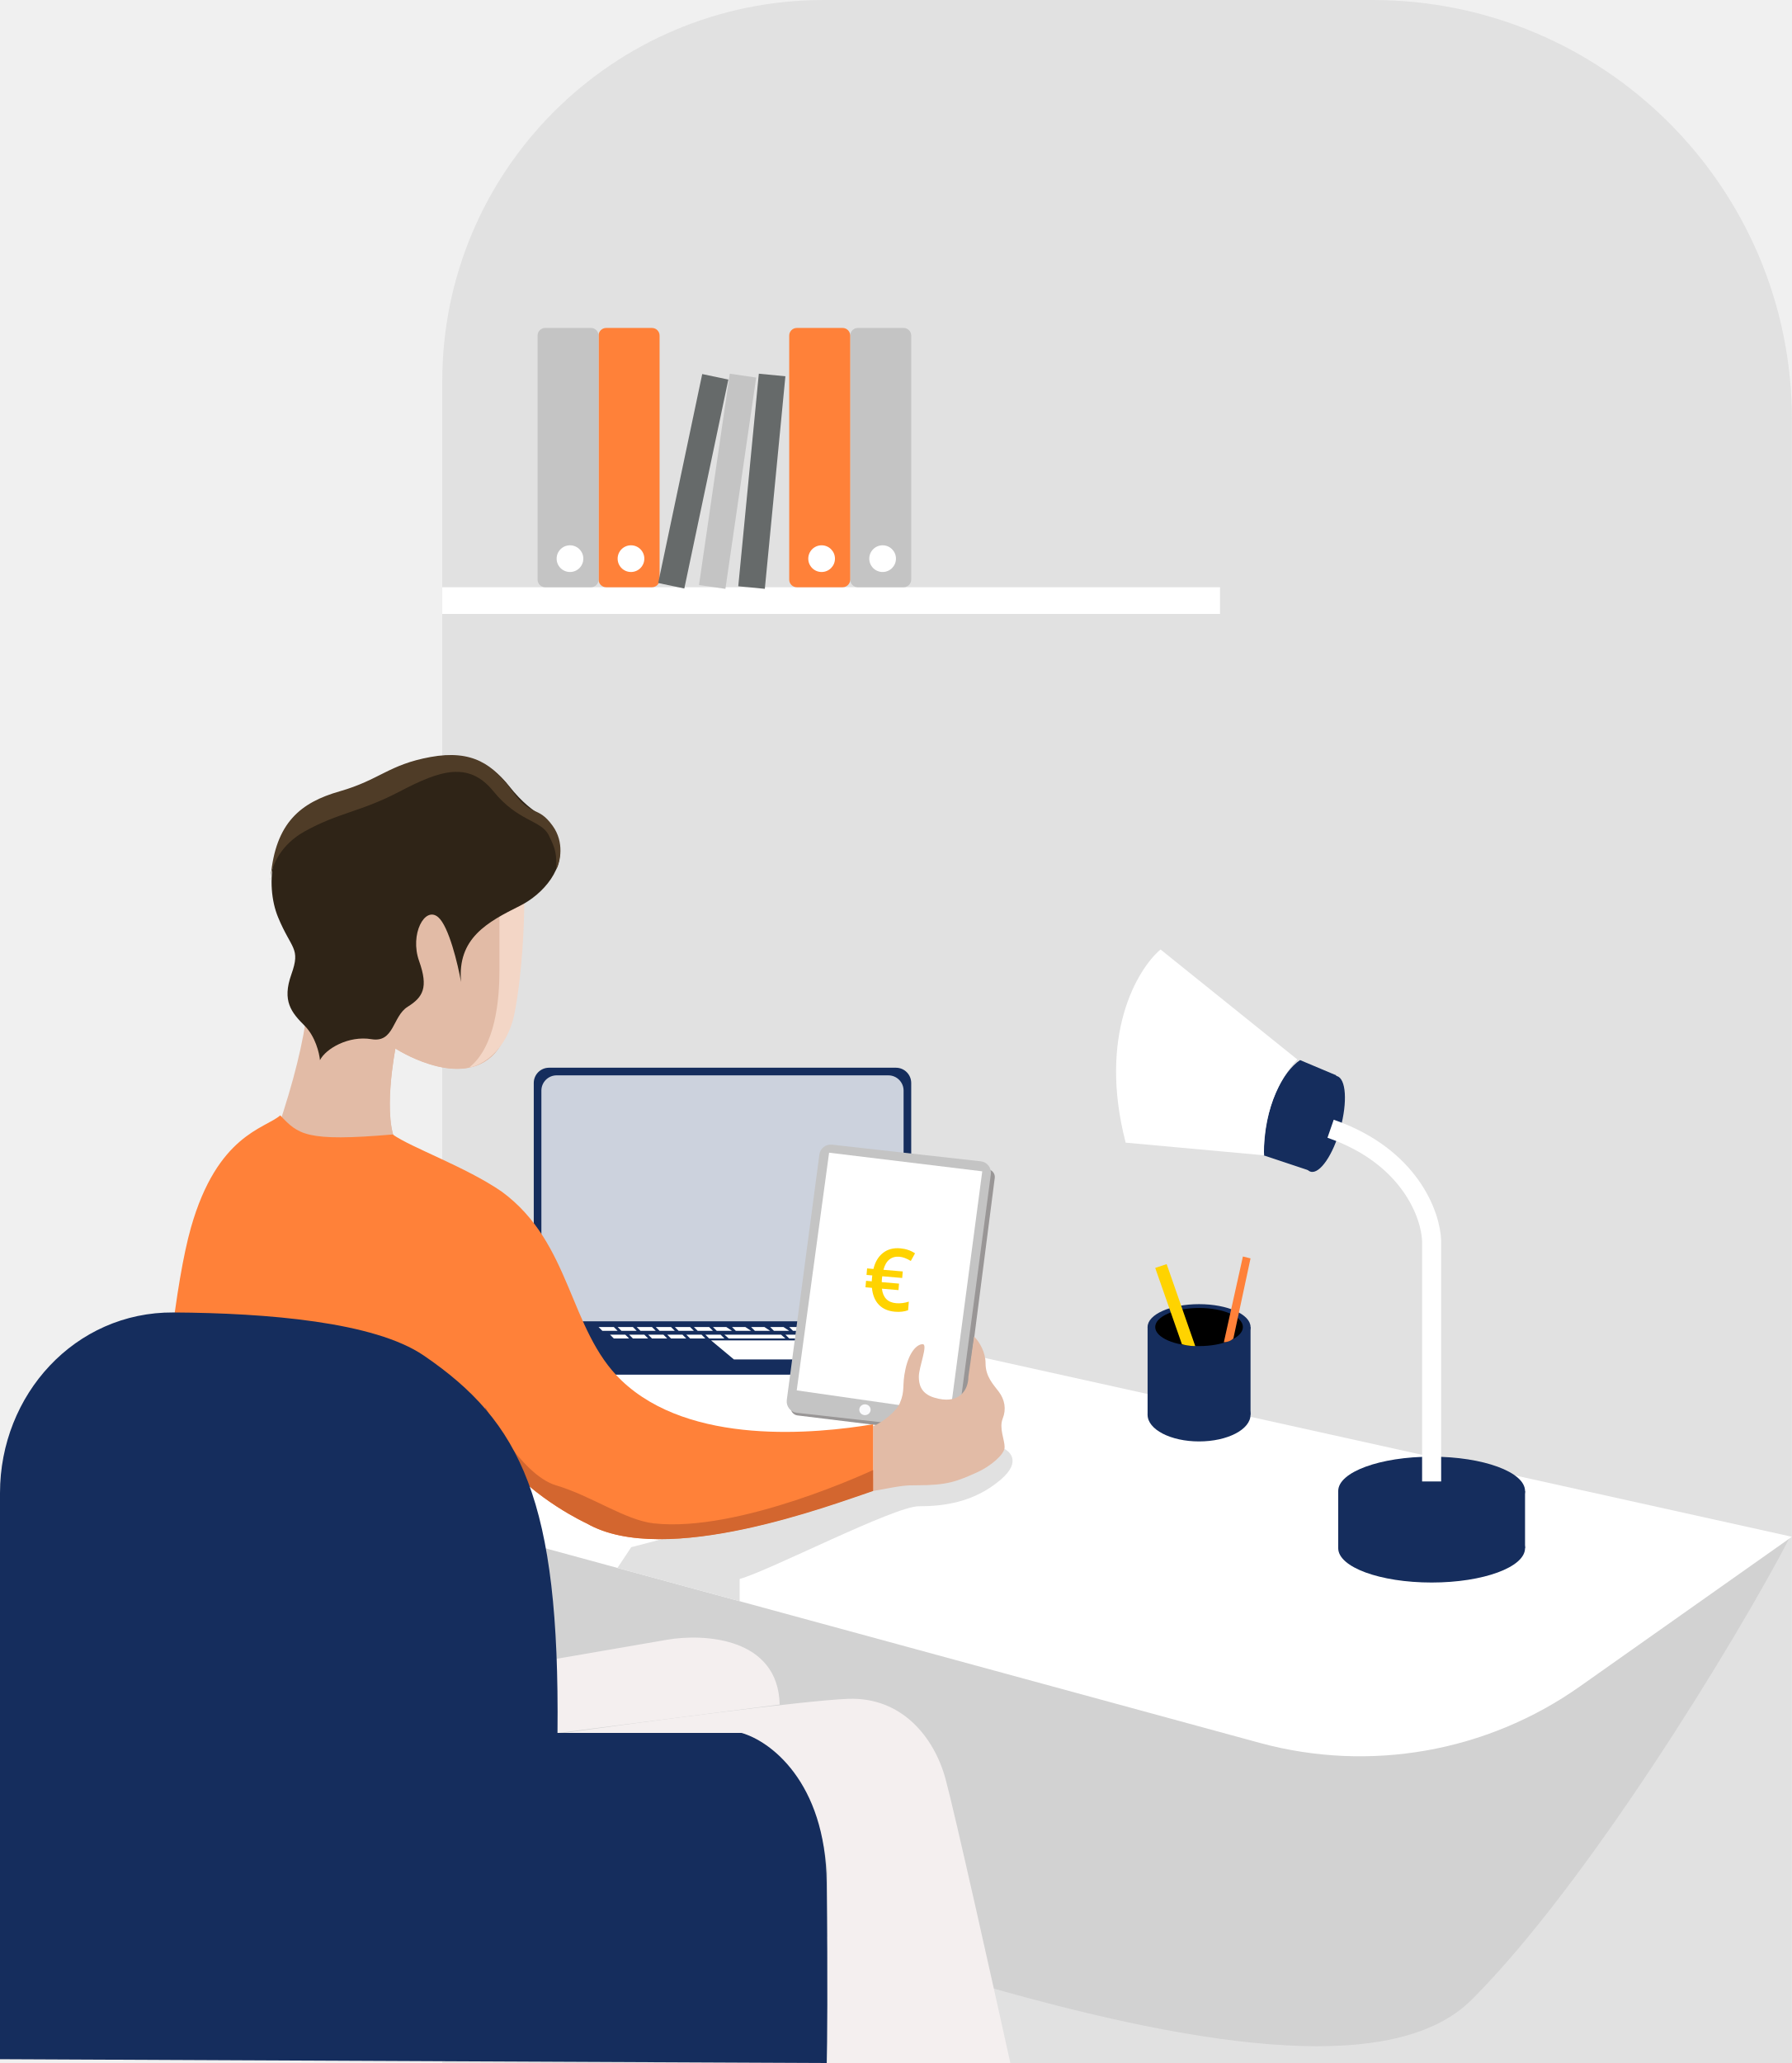
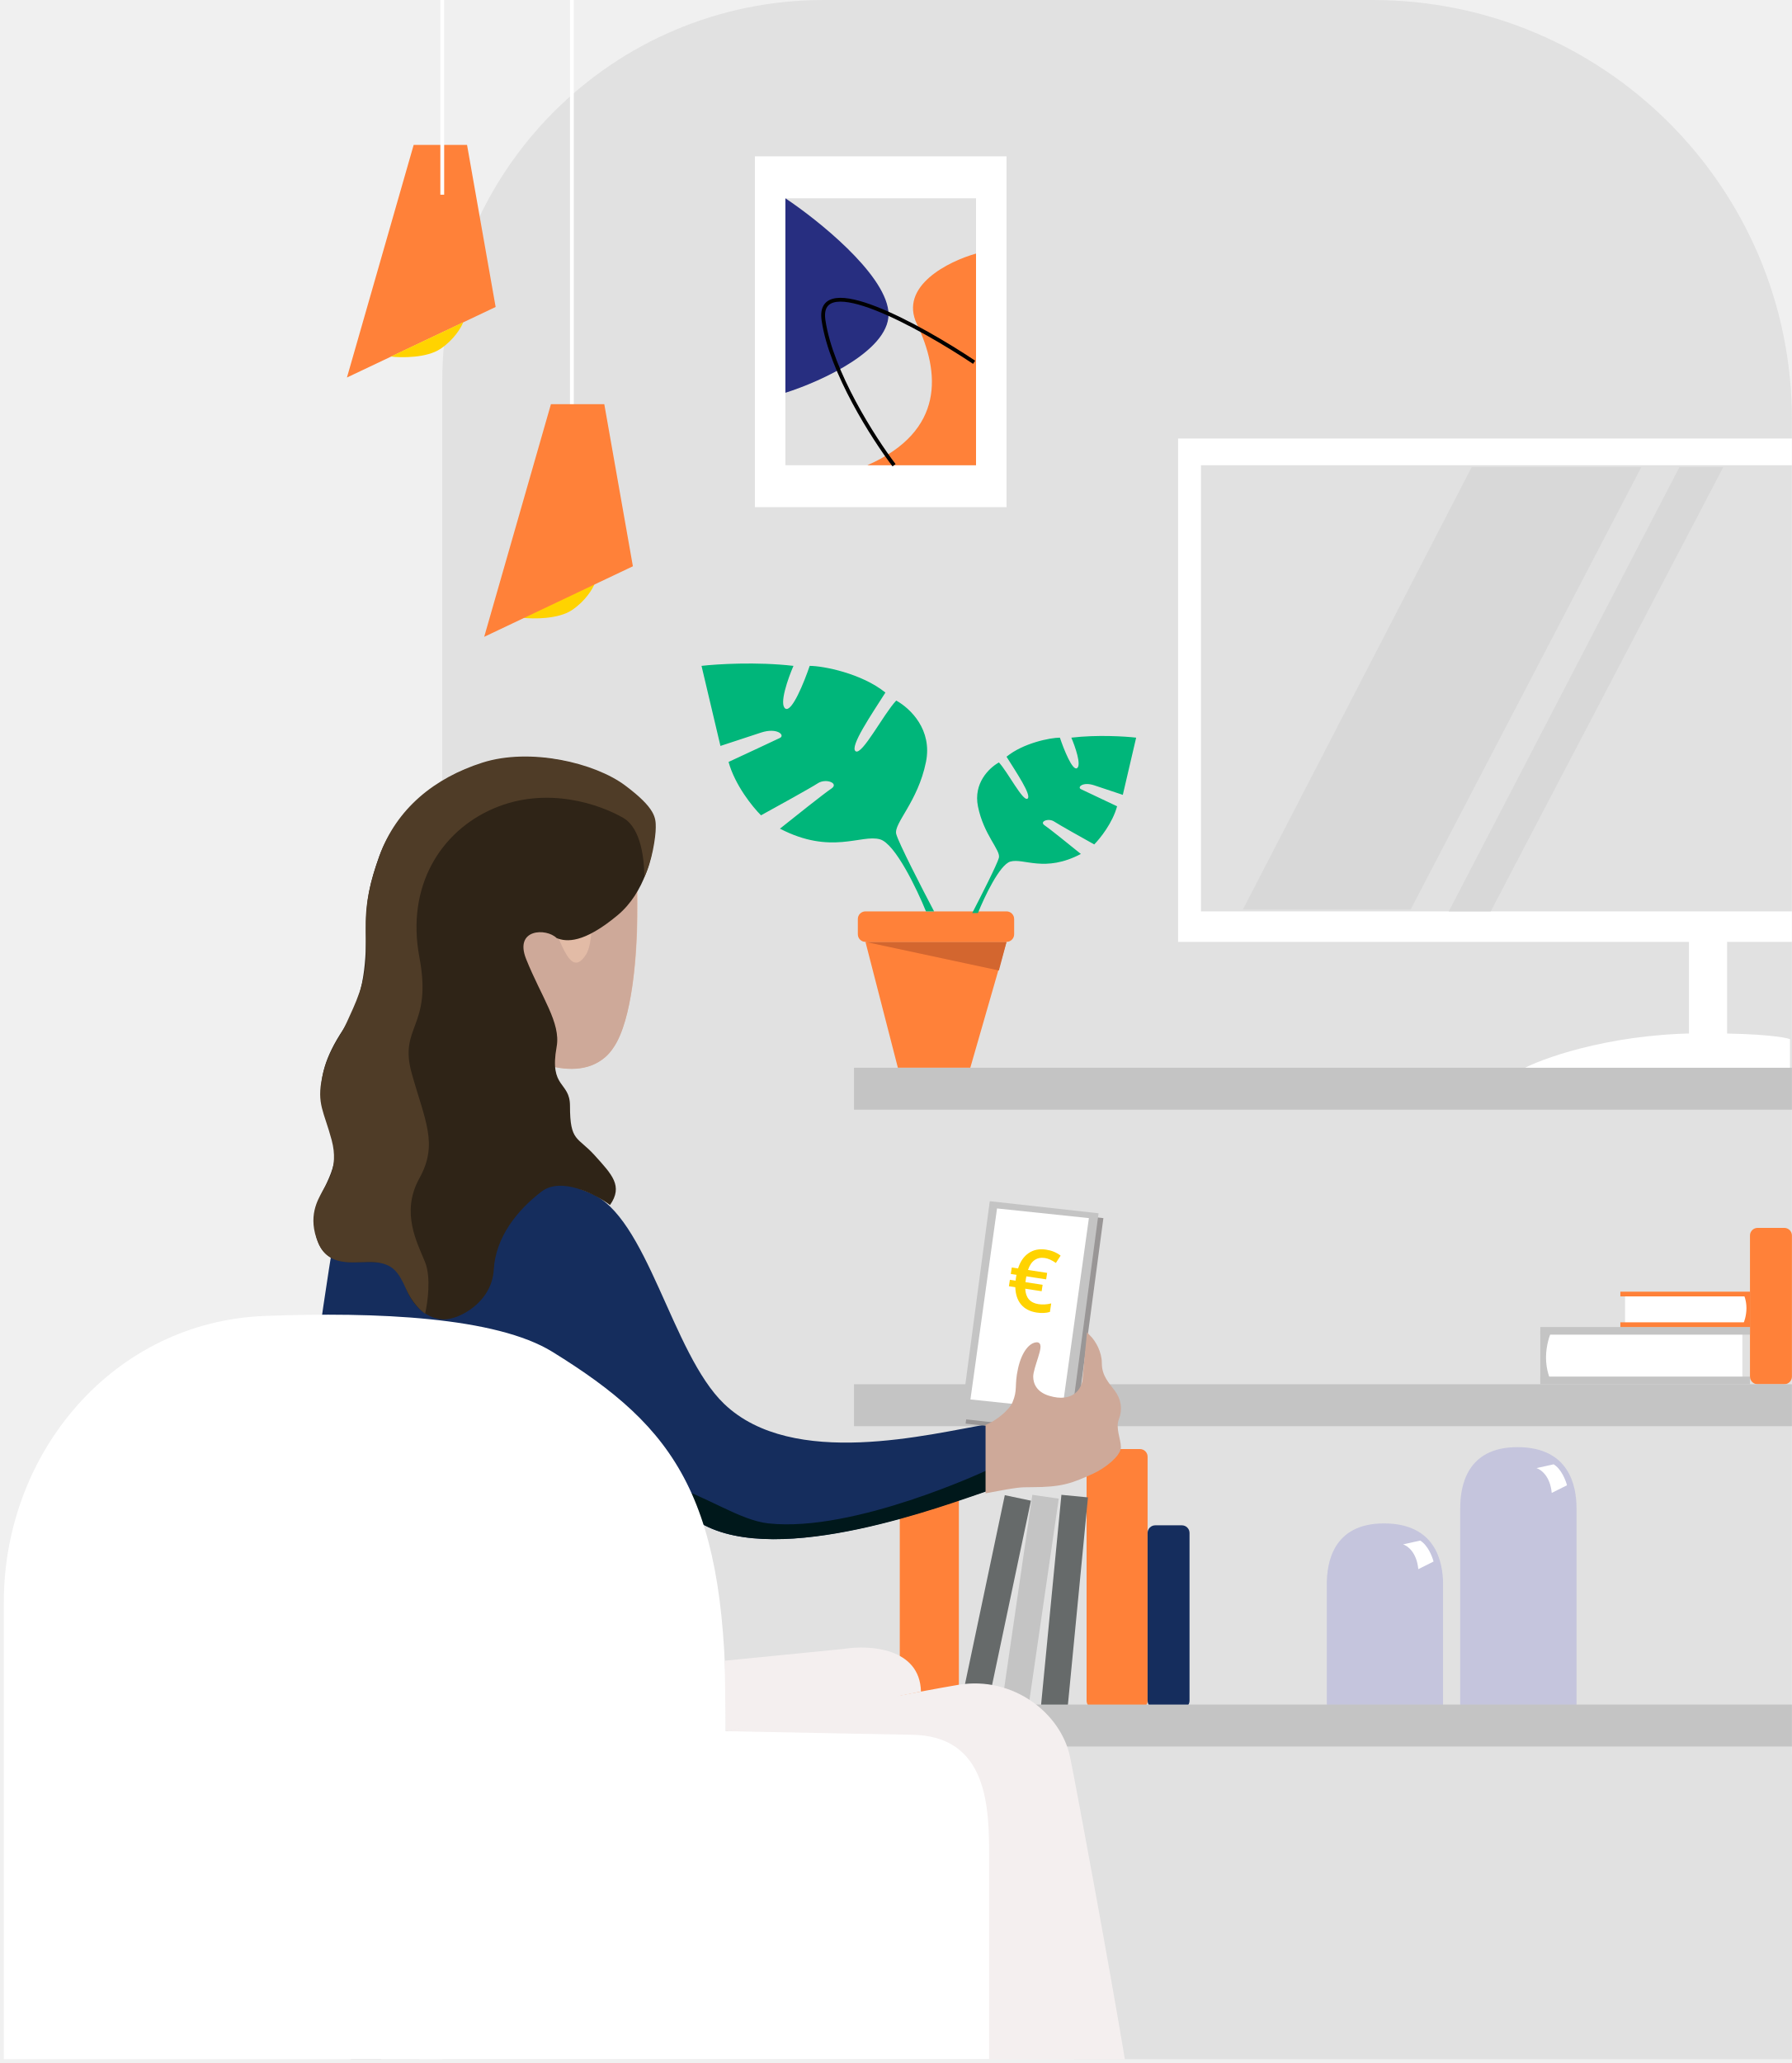
<svg xmlns="http://www.w3.org/2000/svg" fill="none" viewBox="0 0 470 541">
-   <path fill="#E1E1E1" d="M116 100C116 44.772 160.772 0 216 0h144c60.751 0 110 49.249 110 110v431H116V100z" />
-   <path fill="#D2D2D2" d="M385.983 524.427c30.274-30.18 69.493-94.367 83.611-121.517l-343.396-29.974-64.51 78.193c130.755 48.8 285.008 112.463 324.295 73.298z" />
-   <path fill="#fff" d="M320 154H116v7h204z" />
-   <path fill="#C4C4C4" d="M239 88v64a2 2 0 01-2 2h-12a2 2 0 01-2-2V88a2 2 0 012-2h12a2 2 0 012 2z" />
-   <circle r="3.5" fill="#fff" transform="matrix(-1 0 0 1 231.5 146.5)" />
-   <path fill="#FF8139" d="M223 88v64a2 2 0 01-2 2h-12a2 2 0 01-2-2V88a2 2 0 012-2h12a2 2 0 012 2z" />
-   <circle r="3.5" fill="#fff" transform="matrix(-1 0 0 1 215.5 146.5)" />
-   <path fill="#FF8139" d="M173 88v64a2 2 0 01-2 2h-12a2 2 0 01-2-2V88a2 2 0 012-2h12a2 2 0 012 2z" />
-   <circle r="3.5" fill="#fff" transform="matrix(-1 0 0 1 165.5 146.5)" />
-   <path fill="#C4C4C4" d="M157 88v64a2 2 0 01-2 2h-12a2 2 0 01-2-2V88a2 2 0 012-2h12a2 2 0 012 2z" />
-   <circle r="3.5" fill="#fff" transform="matrix(-1 0 0 1 149.5 146.5)" />
-   <path fill="#666A6A" d="M184.186 98.092l6.85 1.444-11.549 54.796-6.85-1.444z" />
-   <path fill="#C4C4C4" d="M191.406 98l6.927 1.008-8.066 55.416-6.927-1.008z" />
-   <path fill="#666A6A" d="M199.033 98l6.967.674-5.395 55.74-6.967-.674z" />
-   <path fill="#fff" d="M131.953 403l-3.266-75.604L470 403l-55.641 39.27a100.001 100.001 0 01-83.941 14.784L131.953 403z" />
-   <path fill="#E1E1E1" d="M262.5 388c5.6-4.8 2.333-7.667 0-8.5-7.667 1.833-23.2 5.5-24 5.5-.8 0-49.933 14.9-72.933 20.733l-3.622 5.446L194 419.908v-5.846c7.5-2 40.5-19.062 47-19.062s14.5-1 21.5-7z" />
-   <rect width="99" height="69" fill="#152D5D" rx="4" transform="matrix(-1 0 0 1 239 280)" />
-   <rect width="95" height="66" fill="#CCD2DD" rx="4" transform="matrix(-1 0 0 1 237 282)" />
-   <path fill="#152D5D" d="M258 360.5l-21.5-12h-95l19 12H258z" />
-   <path fill="#fff" d="M258 358.5v2l-4-2h4z" />
-   <path fill="#152D5D" d="M258 358.5l-21.5-12h-95l19 12H258z" />
-   <path fill="#fff" d="M209 351.5l6.5 5h-23l-6-5H209zM214.5 350H211l1 1h4l-1.5-1zM219.5 350H216l1 1h4l-1.5-1zM224.5 350H221l1 1h4l-1.5-1zM189 350h-4l1 1h4l-1-1zM184 350h-4l1 1h4l-1-1zM179 350h-4l1 1h4l-1-1zM174 350h-4l1 1h4l-1-1zM169 350h-4l1 1h4l-1-1zM164 350h-4l1 1h4l-1-1zM210.5 348H207l1 1h4l-1.5-1zM205.5 348H202l1 1h4l-1.5-1zM200.5 348H197l1 1h4l-1.5-1zM195.5 348H192l1 1h4l-1.5-1zM190.5 348H187l1 1h4l-1.5-1zM215.5 348H212l1 1h4l-1.5-1zM220.5 348H217l1 1h4l-1.5-1zM186 348h-4l1 1h4l-1-1zM181 348h-4l1 1h4l-1-1zM176 348h-4l1 1h4l-1-1zM171 348h-4l1 1h4l-1-1zM166 348h-4l1 1h4l-1-1zM161 348h-4l1 1h4l-1-1zM191.143 351H206l-1.143-1H190l1.143 1zM209.5 350H206l1 1h4l-1.5-1z" />
-   <path fill="#999696" d="M215.861 303.348a2 2 0 012.227-1.73l41.085 5.037a2 2 0 011.74 2.24l-8.438 65.591a2 2 0 01-2.227 1.73l-41.085-5.037a2 2 0 01-1.74-2.24l8.438-65.591z" />
-   <path fill="#C4C4C4" d="M214.916 302.765a3 3 0 013.308-2.587l39.025 4.366a3 3 0 012.64 3.376l-8.548 64.357a3 3 0 01-3.307 2.586l-39.026-4.366a3 3 0 01-2.64-3.376l8.548-64.356z" />
-   <path fill="#fff" d="M217.463 302.284l40.172 4.885-8.376 63.223-40.286-5.781 8.49-62.327z" />
-   <path fill="#FFD300" d="M235.922 329.568c-1.043-.089-1.925.15-2.644.715-.712.565-1.233 1.468-1.562 2.708l5.064.431-.146 1.71-5.23-.445-.065.498-.052.61-.014.435 4.53.386-.144 1.699-4.342-.37c.277 2.35 1.526 3.62 3.747 3.809 1.059.09 2.163-.047 3.312-.411l-.192 2.254c-1.008.369-2.156.499-3.444.389-1.784-.152-3.194-.764-4.229-1.836-1.027-1.072-1.632-2.548-1.815-4.428l-1.688-.143.145-1.699 1.51.128.013-.413.035-.411.083-.719-1.51-.129.146-1.71 1.666.142c.439-1.835 1.27-3.233 2.493-4.195 1.223-.962 2.73-1.367 4.522-1.215 1.48.127 2.778.565 3.892 1.316l-1.11 1.997c-1.092-.659-2.082-1.027-2.971-1.103z" />
-   <path fill="#E2BBA6" d="M236 368c-.919 2.144-4.5 5-7 6v17c8-1.5 8.5-1.5 11.5-1.5 8 0 10.5-1 16-3.5 3.053-1.388 7-4.5 7-6.5s-1.5-5-.5-7.5.5-5-1-7-3.5-4-3.5-7.5c0-2.8-1.5-5.5-3-7L254 361c0 3.6-2.5 7.5-9 5.5-3.5-1.077-4-3.5-4-5.5 0-2.5 2.5-8.5 1-8.5s-3.5 2-4.5 6.5 0 5.5-1.5 9zM151.176 394.743s-10.864-1.462-19.56-12.276c0 0 2.169 9.092-9.429 19.505-8.033 7.189-1.767 45.488 1.617 52.246 0 0-32.052 31.58-84.226 6.288 0 0 13.104-47.69 14.058-74.654 1.175-30.619 4.72-50.304 15.443-79.211 10.724-28.906 13.265-44.856 11.809-60.076-1.456-15.219-.723-39.049 26.107-44.806 26.83-5.758 30.003 25.792 30.003 25.792s2.37 40.341-8.184 49.583c-9.247 8.15-25.103-2.193-25.103-2.193s-3.675 18.714.583 25.322c0 0 5.874 6.719 20.383 12.496 15.153 6.008 17.583 50.064 25.616 58.134" />
-   <path fill="#CEA999" d="M120.229 202.229c1.074 6.559 2.791 17.092 4.377 27.475-1.004-9.782-2.861-20.616-4.147-27.394l-.23-.081z" />
-   <path fill="#E2BBA6" d="M136.977 227.592l-12.371 2.112.623 9.412c.12 5.167-.291 9.312-1.567 11.275-5.341 8.24-7.47-11.014-11.888-10.594-4.418.421-6.477 5.447-3.304 14.018 3.173 8.571-8.234 10.954-9.218 15.76-.984 4.806-8.645 31.87 0 41.132l13.245-4.005a40.002 40.002 0 01-8.194-6.398c-4.257-6.608-.582-25.322-.582-25.322s15.845 10.343 25.103 2.193a12.057 12.057 0 002.008-2.323c5.272-7.38 6.025-26.113 6.175-30.129.151-4.015-.03-17.131-.03-17.131z" />
-   <path fill="#F3D6C6" d="M131 254.5v-28l6.5 10.5c0 5.167-.5 18.1-2.5 28.5-2 10.4-9 14-12 14.5 7-5.5 8-18 8-25.5z" />
-   <path fill="#2F2417" d="M114.925 240.515c2.8 2.4 5.167 12.333 6 17-1-11.5 6.898-15.699 15.5-20 6-3 12.188-10 10-17-2.5-8-5.5-5-13-14.5s-17.79-8.526-23-6.5c-9 3.5-9.5 4.5-15 7.5-4.907 2.677-5.566 1.484-14 5.5-10.5 5-12 19.5-8.5 28s6 8 3.5 15 0 10 3.5 13.5c2.8 2.8 3.834 7.166 4 9 1.5-3 7.5-6.5 13.5-5.5s5.5-6 9.5-8.5 5.5-5 3-12 1.5-14.5 5-11.5z" />
-   <path fill="#4F3C27" d="M145.924 228.015c1-2 2.2-7.1-1-11.5-4-5.5-5.5-2-10.5-9s-10.5-11-21.5-9-13.329 6-23.829 9c-10.23 2.923-16.825 8.218-18.082 22.36a8.152 8.152 0 00-.089 1.14c.026-.386.055-.766.089-1.14.436-3.05 2.597-8.352 8.911-11.86 9-5 14.5-5 25-10.5s18-8 24.5 0 12.5 7.5 14.5 11.5 2 5 2 9z" />
-   <path fill="#292289" d="M70.706 302.166s-4.8 4.005-9.128 16.02c-4.327 12.016 6.929-6.918 6.929-6.918l1.325-6.699.874-2.403z" />
-   <path fill="#F4EFEF" d="M122.498 450.634s15.245 54.657 14.382 89.06H20s1-27.194 5.5-45.194c4.5-18 15.975-41.213 15.975-41.213s44.533 22.819 81.023-2.653z" />
-   <path fill="#FF8139" d="M229.001 373.5c-15 2.5-47.997 5.732-66.001-11.5-13.876-13.277-13-36-31.384-49.5-9.429-6.5-23.786-11.557-28.616-15-23 2-24.77-.074-29.5-5-4 3.5-16.5 5-23.439 29.5-3.94 13.911-7.49 44.391-8.595 75-1.004 26.964 0 56.287 0 56.287 7.34 33.453 82.338.931 82.338.931C126 443 129.5 414 129.5 414l2.116-31.532c8.696 10.833 22.251 17.021 22.251 17.021 20.555 11.785 64.134-4.989 75.134-8.587V373.5z" />
-   <path fill="#D3662F" d="M229.001 391v-5.5s-35 16.472-57.5 13.989c-7.5-.828-16.328-7.209-25.677-9.983-9.348-2.773-18.506-20.485-18.506-20.485-.803 18.373-12.883 21.266-20.233 36.245-5.452 11.114-1.526 40.472.864 54.89 9.348-3.124 15.855-5.938 15.855-5.938-2.952-7.85-9.62-45.057-1.617-52.246 11.598-10.413 9.429-19.504 9.429-19.504 8.696 10.833 22.251 17.021 22.251 17.021 20.555 11.815 64.634-4.989 75.134-8.489z" />
-   <path fill="#000" d="M73.678 464.071c.18 1.212.351 2.393.522 3.565-.17-1.172-.341-2.353-.522-3.565zM73.537 463.15c0-.321-.09-.641-.14-1.002.04.361.1.681.14 1.002z" opacity=".3" />
-   <path fill="#E1E1E1" d="M74.136 521L70 540h10c-2-9-5.227-16.833-5.864-19z" />
-   <path fill="#C4C4C4" d="M74 521l-4 19h-8l4-14.5-10.5-6c4.8.8 14.333 1.333 18.5 1.5z" />
-   <path fill="#F4EFEF" d="M222.5 445.5c-11.2.4-54.667 6.167-75 9h47c16.8 5.6 22 27.833 22.5 36.5v50h48c-4.667-21.167-14.6-65.7-17-74.5-3-11-11.5-21.5-25.5-21z" />
-   <path fill="#F4EFEF" d="M175 430l-29 5v19.5l58.5-7.5c-.4-17.6-19.833-18.667-29.5-17z" />
-   <path fill="#152D5D" d="M111.116 355.451c-12.89-8.781-40.94-11.118-65.631-11.273C19.675 344.016 0 365.731 0 391.54V540l216.83 1c.128-4.311.308-20.599 0-47.261-.309-26.663-15.047-37.308-22.378-39.298h-48.227c.617-60.886-9.494-81.539-35.109-98.99z" />
-   <ellipse fill="#152D5D" rx="24.5" ry="9" transform="matrix(-1 0 0 1 375.5 406)" />
-   <ellipse fill="#152D5D" rx="24.5" ry="9" transform="matrix(-1 0 0 1 375.5 391)" />
-   <path fill="#152D5D" d="M400 406v-15h-49v15h49z" />
-   <ellipse fill="#152D5D" rx="4.5" ry="13" transform="scale(-1 1) rotate(-15.345 920.282 1436.082)" />
-   <path stroke="#fff" stroke-width="5" d="M375.5 388.5v-63c-.167-6.833-5.7-22.3-26.5-29.5" />
-   <path fill="#152D5D" d="M341 278l9.5 4-7 25-12-4c0-13 5-22 9.5-25z" />
-   <path fill="#fff" d="M304.397 248.993l35.882 28.847c-7.848 8.375-9.08 20.238-8.714 25.123l-36.314-3.313c-7.317-28.143 3.049-45.497 9.146-50.657z" />
-   <ellipse fill="#152D5D" rx="13.5" ry="7" transform="matrix(-1 0 0 1 314.5 371)" />
-   <ellipse fill="#152D5D" rx="13.5" ry="6" transform="matrix(-1 0 0 1 314.5 348)" />
-   <path fill="#152D5D" d="M328 371v-23h-27v23h27z" />
-   <ellipse fill="#000" rx="11.5" ry="5" transform="matrix(-1 0 0 1 314.5 348)" />
-   <path fill="#FF8139" d="M328 330l-4.5 21c-.8.8-2 1-2.5 1l5-22.5 2 .5z" />
-   <path fill="#FFD300" d="M306 331.5l7.5 21.5c-1.6 0-3-.333-3.5-.5l-7-20 3-1z" />
-   <ellipse fill="#FAFAFC" rx="1.486" ry="1.417" transform="matrix(-1 0 0 1 226.866 369.685)" />
+   <path fill="#E1E1E1" d="M116 100C116 44.772 160.772 0 216 0h144c60.751 0 110 49.249 110 110v430H116V100z" />
+   <path fill="#FF8139" d="M459 324v37a2 2 0 002 2h7a2 2 0 002-2v-37a2 2 0 00-2-2h-7a2 2 0 00-2 2z" />
+   <path fill="#fff" d="M405 349h52v13h-52z" />
+   <path fill="#C4C4C4" d="M404 361h55v2h-55zM404 348h55v2h-55z" />
+   <path fill="#C4C4C4" d="M404 349v13.5h3c-.5-.833-1.5-3.3-1.5-6.5s1-6 1.5-7h-3z" />
+   <path fill="#fff" d="M458.381 347.383h-32.145v-8.036h32.145z" />
+   <path fill="#FF8139" d="M459 339.965h-34v-1.236h34zM459 348h-34v-1.236h34z" />
+   <path fill="#FF8139" d="M459 347.383v-8.346h-1.855c.31.516.928 2.04.928 4.019 0 1.978-.618 3.709-.928 4.327H459z" />
+   <path fill="#C5C5DD" d="M348 415.5V448h30.5v-32.5c0-6-2-16-15.5-16s-15 10.5-15 16z" />
+   <path fill="#fff" d="M372 411.5c-.4-4.4-2.833-6.167-4-6.5l4.5-1c2 1.2 3.167 4.167 3.5 5.5l-4 2z" />
+   <path fill="#C5C5DD" d="M383 395.5V448h30.5v-52.5c0-6-2-16-15.5-16s-15 10.5-15 16z" />
+   <path fill="#fff" d="M407 391.5c-.4-4.4-2.833-6.167-4-6.5l4.5-1c2 1.2 3.167 4.167 3.5 5.5l-4 2z" />
+   <path fill="#FF8139" d="M236 382v64a2 2 0 002 2h11.5a2 2 0 002-2v-64a2 2 0 00-2-2H238a2 2 0 00-2 2zM285 382v64a2 2 0 002 2h12a2 2 0 002-2v-64a2 2 0 00-2-2h-12a2 2 0 00-2 2z" />
+   <path fill="#152D5D" d="M301 402v44a2 2 0 002 2h7a2 2 0 002-2v-44a2 2 0 00-2-2h-7a2 2 0 00-2 2z" />
+   <path fill="#666A6A" d="M263.549 392.094l6.85 1.444-11.549 54.796-6.85-1.444z" />
+   <path fill="#C4C4C4" d="M270.77 392l6.927 1.008-8.066 55.416-6.927-1.008z" />
+   <path fill="#666A6A" d="M278.395 392l6.967.674-5.395 55.74-6.967-.674z" />
+   <path fill="#E1E1E1" d="M236 460h234v73H236z" />
+   <path fill="#C4C4C4" d="M224 280h246v11H224zM224 363h246v11H224zM224 447h246v11H224z" />
+   <path fill="#E2BBA6" d="M181.176 394.745s-10.864-1.462-19.56-12.276c0 0 2.169 9.092-9.429 19.505-8.033 7.189-1.767 45.488 1.617 52.246 0 0-32.052 31.58-84.226 6.288 0 0 13.104-47.69 14.058-74.654 1.175-30.619 4.72-50.304 15.443-79.211 10.724-28.906 13.265-44.856 11.809-60.076-1.456-15.219-.723-39.049 26.107-44.806 26.83-5.758 30.003 25.792 30.003 25.792s2.37 40.341-8.184 49.583c-9.247 8.15-25.103-2.193-25.103-2.193s-3.675 18.714.583 25.322c0 0 5.874 6.719 20.383 12.496 15.153 6.008 17.583 50.064 25.616 58.134" />
+   <path fill="#CEA999" d="M150.229 202.23c1.074 6.559 2.791 17.092 4.377 27.475-1.004-9.782-2.861-20.616-4.147-27.394l-.23-.081zM166.977 227.594l-12.371 2.112.623 9.412c.12 5.167-.291 9.312-1.567 11.275-5.341 8.24-7.47-11.014-11.888-10.594-4.418.421-6.477 5.447-3.304 14.018 3.173 8.571-8.234 10.954-9.218 15.76-.984 4.806-8.645 31.87 0 41.132l13.245-4.005a40.002 40.002 0 01-8.194-6.398c-4.257-6.609-.582-25.322-.582-25.322s15.845 10.343 25.103 2.193a12.057 12.057 0 002.008-2.323c5.272-7.38 6.025-26.113 6.175-30.129.151-4.015-.03-17.131-.03-17.131z" />
+   <path fill="#292289" d="M100.706 302.168s-4.8 4.005-9.128 16.02c-4.327 12.016 6.929-6.918 6.929-6.918l1.325-6.699.874-2.403z" />
+   <path fill="#F4EFEF" d="M152.498 450.633s15.245 54.657 14.382 89.06H50s1-27.194 5.5-45.194c4.5-18 15.975-41.213 15.975-41.213s44.533 22.819 81.023-2.653z" />
+   <path fill="#152D5D" d="M259 373.5c-15 2.5-51.045 11.901-69.049-5.331-13.877-13.277-20.082-49.322-35.275-55.37a70.694 70.694 0 01-15.614-8.401c-23.797 7.84-34.511 5.077-39.24.151-.252.691-7.635 6.527-11.822 17.451-5 31-6.835 44.727-7.94 75.336-1.004 26.964-8.595 55.951-8.595 55.951 7.34 33.452 82.338.931 82.338.931-2.952-7.85-9.62-45.057-1.617-52.246 11.598-10.413 9.429-19.505 9.429-19.505 8.696 10.834 22.251 17.022 22.251 17.022C204.421 411.274 248 394.5 259 390.902V373.5z" />
+   <path fill="#00181B" d="M259.001 390.999v-5.5s-35 16.472-57.5 13.989c-7.5-.828-16.328-7.209-25.677-9.983-9.348-2.773-18.506-20.485-18.506-20.485-.803 18.373-12.883 21.266-20.233 36.245-5.452 11.115-1.526 40.472.864 54.89 9.348-3.124 15.855-5.938 15.855-5.938-2.952-7.85-9.62-45.057-1.617-52.246 11.598-10.413 9.429-19.504 9.429-19.504 8.696 10.833 22.251 17.021 22.251 17.021 20.555 11.815 64.634-4.989 75.134-8.489z" />
+   <path fill="#000" d="M103.678 464.07c.18 1.212.351 2.393.522 3.565-.171-1.172-.342-2.353-.522-3.565zM103.536 463.15c0-.321-.09-.641-.14-1.002.04.361.1.681.14 1.002z" opacity=".3" />
+   <path fill="#E1E1E1" d="M104.136 521L100 540h10c-2-9-5.227-16.833-5.864-19z" />
+   <path fill="#C4C4C4" d="M104 521l-4 19h-8l4-14.5-10.5-6c4.8.8 14.333 1.333 18.5 1.5z" />
+   <path fill="#2F2417" d="M162 240.002c7.2-6 9.333-16.167 9.5-20.5.988-5.6-2.588-9.334-4.5-10.5-16-13.5-36-12-47.5-6s-17.5 14.5-20 21.5-3.5 11.5-3.5 19v.001c0 7.5 0 17.499-6 26.499-9.83 14.743-4.5 21.5-2.5 29.5s-5 13.5-5 20.5c0 8.746 4.5 11 10 11s11.5-1 13.5 5.5 6.5 9.5 10.5 9.5 12.5-4.5 13-13 6-15.5 12.5-20.5c5.2-4 14.166.666 18 3.5 3.5-5 .5-8-4-13s-6.5-3.5-6.5-13c0-6.5-5.5-4.5-3.5-15.5 1.145-6.3-4-13-8-23-3.2-8 5.333-8.167 8-5.5 2.5 1 7 1.5 16-6z" />
+   <path fill="#4F3C27" d="M163.5 214.501c4.8 2.8 5.5 11.333 5.5 15.5 2-4 3-10.5 3-13s0-5-8-11-25-10-37.5-6-22.5 12-27 24.5-3.5 17.5-3.5 25.5-3 13.5-5 18-5 7.5-6.5 14.5.5 9 2.5 16.5-1.5 11.5-2.5 13.5-4 6.5-1 13.5 10.5 4.5 15 5 6 2.5 8 7c1.6 3.6 4 5.833 5 6.5.667-2.834 1.6-9.5 0-13.5-2-5-6.5-13-1.5-22s1.5-15-2-27.5 5.5-12 2-30.5 5.5-33 19.5-39 28-1 34 2.5z" />
+   <path fill="#fff" d="M144.887 354.501c-14.754-9.111-45.924-10.543-75.493-9.403C29.897 346.622 1 380.702 1 420.228v119.773h280.779c.167-4.333.4-19.7 0-46.5-.399-26.8-19.484-37.5-28.977-39.5h-62.451c.8-61.2-13.077-79.5-45.464-99.5z" />
+   <path fill="#F4EFEF" d="M251.424 441.818c-8.76 1.448-46.74 8.702-61.073 12.172l48.398.929c20.591 0 20.688 19.385 20.688 32.243v52.89h35.606c-3.695-22.39-12.457-69.899-14.358-79.208-2.375-11.635-15.016-21.379-29.261-19.026z" />
+   <path fill="#F4EFEF" d="M221.325 432.407l-31.235 3.097.263 18.485 51.204-10.399c-.274-11.507-13.612-12.273-20.232-11.183z" />
+   <path fill="#FF8139" d="M264 247l-9.5 33h-19l-8.5-33h37z" />
+   <path fill="#D3662F" d="M264 247h-37l35 7.5 2-7.5z" />
+   <rect width="41" height="8" fill="#FF8139" rx="2" transform="matrix(-1 0 0 1 266 239)" />
+   <path fill="#00B67A" d="M265 225.941c-2.8.8-6.833 9.334-8.5 13.5H255c2.167-4.166 6.6-12.9 7-14.5.5-2-4-6-5.5-13.5-1.2-6 2.833-10 5.5-11.5 2.333 2.5 6.3 10.3 7.5 9.5 1.2-.8-3-7-5.5-11 4.4-3.6 11.5-4.999 14-4.999 1 3 3.3 8.799 4.5 7.999 1.2-.8-.5-5.666-1.5-7.999 6.8-.8 14.167-.334 17 0l-3.5 15-7.5-2.501c-3-1-4.5.5-3.5 1 .8.4 6.667 3.167 9.5 4.5-1.2 4.4-4.5 8.5-6 10-3-1.666-9.3-5.2-10.5-6-1.5-1-4 0-2.5 1 1.2.8 6.833 5.334 9.5 7.5-9.5 5-15 1-18.5 2zM230.814 220.105c3.972 1.12 9.694 13.063 12.058 18.895H245c-3.074-5.832-9.363-18.055-9.93-20.294-.71-2.8 5.674-8.398 7.802-18.895 1.702-8.398-4.019-13.996-7.802-16.096-3.31 3.499-8.937 14.416-10.64 13.297-1.702-1.12 4.256-9.798 7.803-15.396-6.242-5.039-16.314-6.998-19.861-6.998-1.419 4.199-4.681 12.316-6.384 11.197-1.702-1.12.71-7.931 2.128-11.197-9.646-1.119-20.097-.466-24.116 0l4.965 20.994 10.64-3.499c4.255-1.4 6.383.699 4.965 1.399-1.135.56-9.458 4.432-13.477 6.299 1.702 6.158 6.384 11.896 8.512 13.996 4.255-2.333 13.193-7.278 14.895-8.398 2.128-1.399 5.674 0 3.547 1.4-1.703 1.12-9.694 7.464-13.477 10.497 13.477 6.998 21.279 1.4 26.244 2.799z" />
+   <path fill="#999696" d="M260.876 316.27l28.531 3.17-7.608 57.061-28.531-3.17 7.608-57.061z" />
+   <path fill="#C4C4C4" d="M259.608 315l28.531 3.17-7.608 57.062-28.531-3.17L259.608 315z" />
+   <path fill="#fff" d="M261.509 316.902l24.093 2.536-6.974 50.088-24.093-2.536 6.974-50.088z" />
+   <path fill="#CEA999" stroke="#CEA999" d="M266 368c-.919 2.144-4.5 5-7 6v17c8-1.5 8.5-1.5 11.5-1.5 8 0 10.5-1 16-3.5 3.053-1.388 7-4.5 7-6.5s-1.5-5-.5-7.5.5-5-1-7-3.5-4-3.5-7.5c0-2.8-1.5-5.5-3-7l-1 10.5c0 3.6-3 7.5-9.5 5.5-3.5-1.077-4.5-3.5-4.5-5.5 0-2.5 3-8.5 1.5-8.5s-3.5 2-4.5 6.5 0 5.5-1.5 9z" />
+   <path fill="#fff" d="M309 115h161v132H309z" />
+   <path fill="#E1E1E1" d="M315 122h155v117H315z" />
+   <path fill="#D8D8D8" d="M326 238.5l60-116h44.5l-60.5 116h-44zM440.5 122.5L380 239h11l61-116.5h-11.5z" />
+   <path fill="#fff" d="M443 246h10v26h-10z" />
+   <path fill="#fff" d="M448.5 270.999c-23.6-.4-42.167 5.833-48.5 9h69.5v-7.5c-1.333-.5-7.4-1.5-21-1.5z" />
+   <path fill="#FF8139" d="M91 99l17.5-61h14l7.5 42.5L91 99z" />
+   <path fill="#FFD300" d="M115.5 91.5c-3.6 2.4-10.167 2.333-13 2l19-9c-.5 1.333-2.4 4.6-6 7z" />
+   <path stroke="#fff" d="M116 0v51.055M150 0v138" />
+   <path fill="#FFD300" d="M150 160c-3.6 2.4-10.167 2.333-13 2l19-9c-.5 1.333-2.4 4.6-6 7z" />
+   <path fill="#FF8139" d="M127 167l17.5-61h14l7.5 42.5-39 18.5z" />
+   <path fill="#fff" d="M198 41h66v92h-66z" />
+   <path fill="#E1E1E1" d="M206 52h50v70h-50z" />
+   <path fill="#272E80" d="M233 81.5c-1.2-10-18.5-23.833-27-29.5v51c9.5-3 28.2-11.5 27-21.5z" />
+   <path fill="#FF8139" d="M240.5 85c-4.8-10 8.333-16.5 15.5-18.5V122h-28.5c20.5-9 19-24.5 13-37z" />
+   <path stroke="#000" d="M234.5 122.001c-5.333-7-16.5-24.4-18.5-38-2-13.6 25.5 1.667 39.5 11" />
+   <path fill="#FFD300" d="M274.054 329.898c-1.036-.158-1.931.021-2.686.537-.748.518-1.328 1.384-1.738 2.599l5.024.766-.259 1.697-5.189-.792-.098.493-.093.606-.043.433 4.495.685-.257 1.686-4.308-.657c.121 2.363 1.283 3.713 3.486 4.049 1.05.16 2.161.097 3.332-.191l-.341 2.237c-1.03.301-2.185.354-3.463.159-1.77-.27-3.135-.974-4.097-2.113-.953-1.137-1.459-2.65-1.517-4.538l-1.675-.255.257-1.686 1.499.229.04-.411.062-.408.131-.713-1.498-.228.259-1.697 1.652.252c.561-1.801 1.483-3.141 2.767-4.02 1.284-.879 2.815-1.182 4.592-.911 1.469.224 2.735.747 3.797 1.571l-1.24 1.919c-1.046-.731-2.01-1.163-2.891-1.298z" />
</svg>
